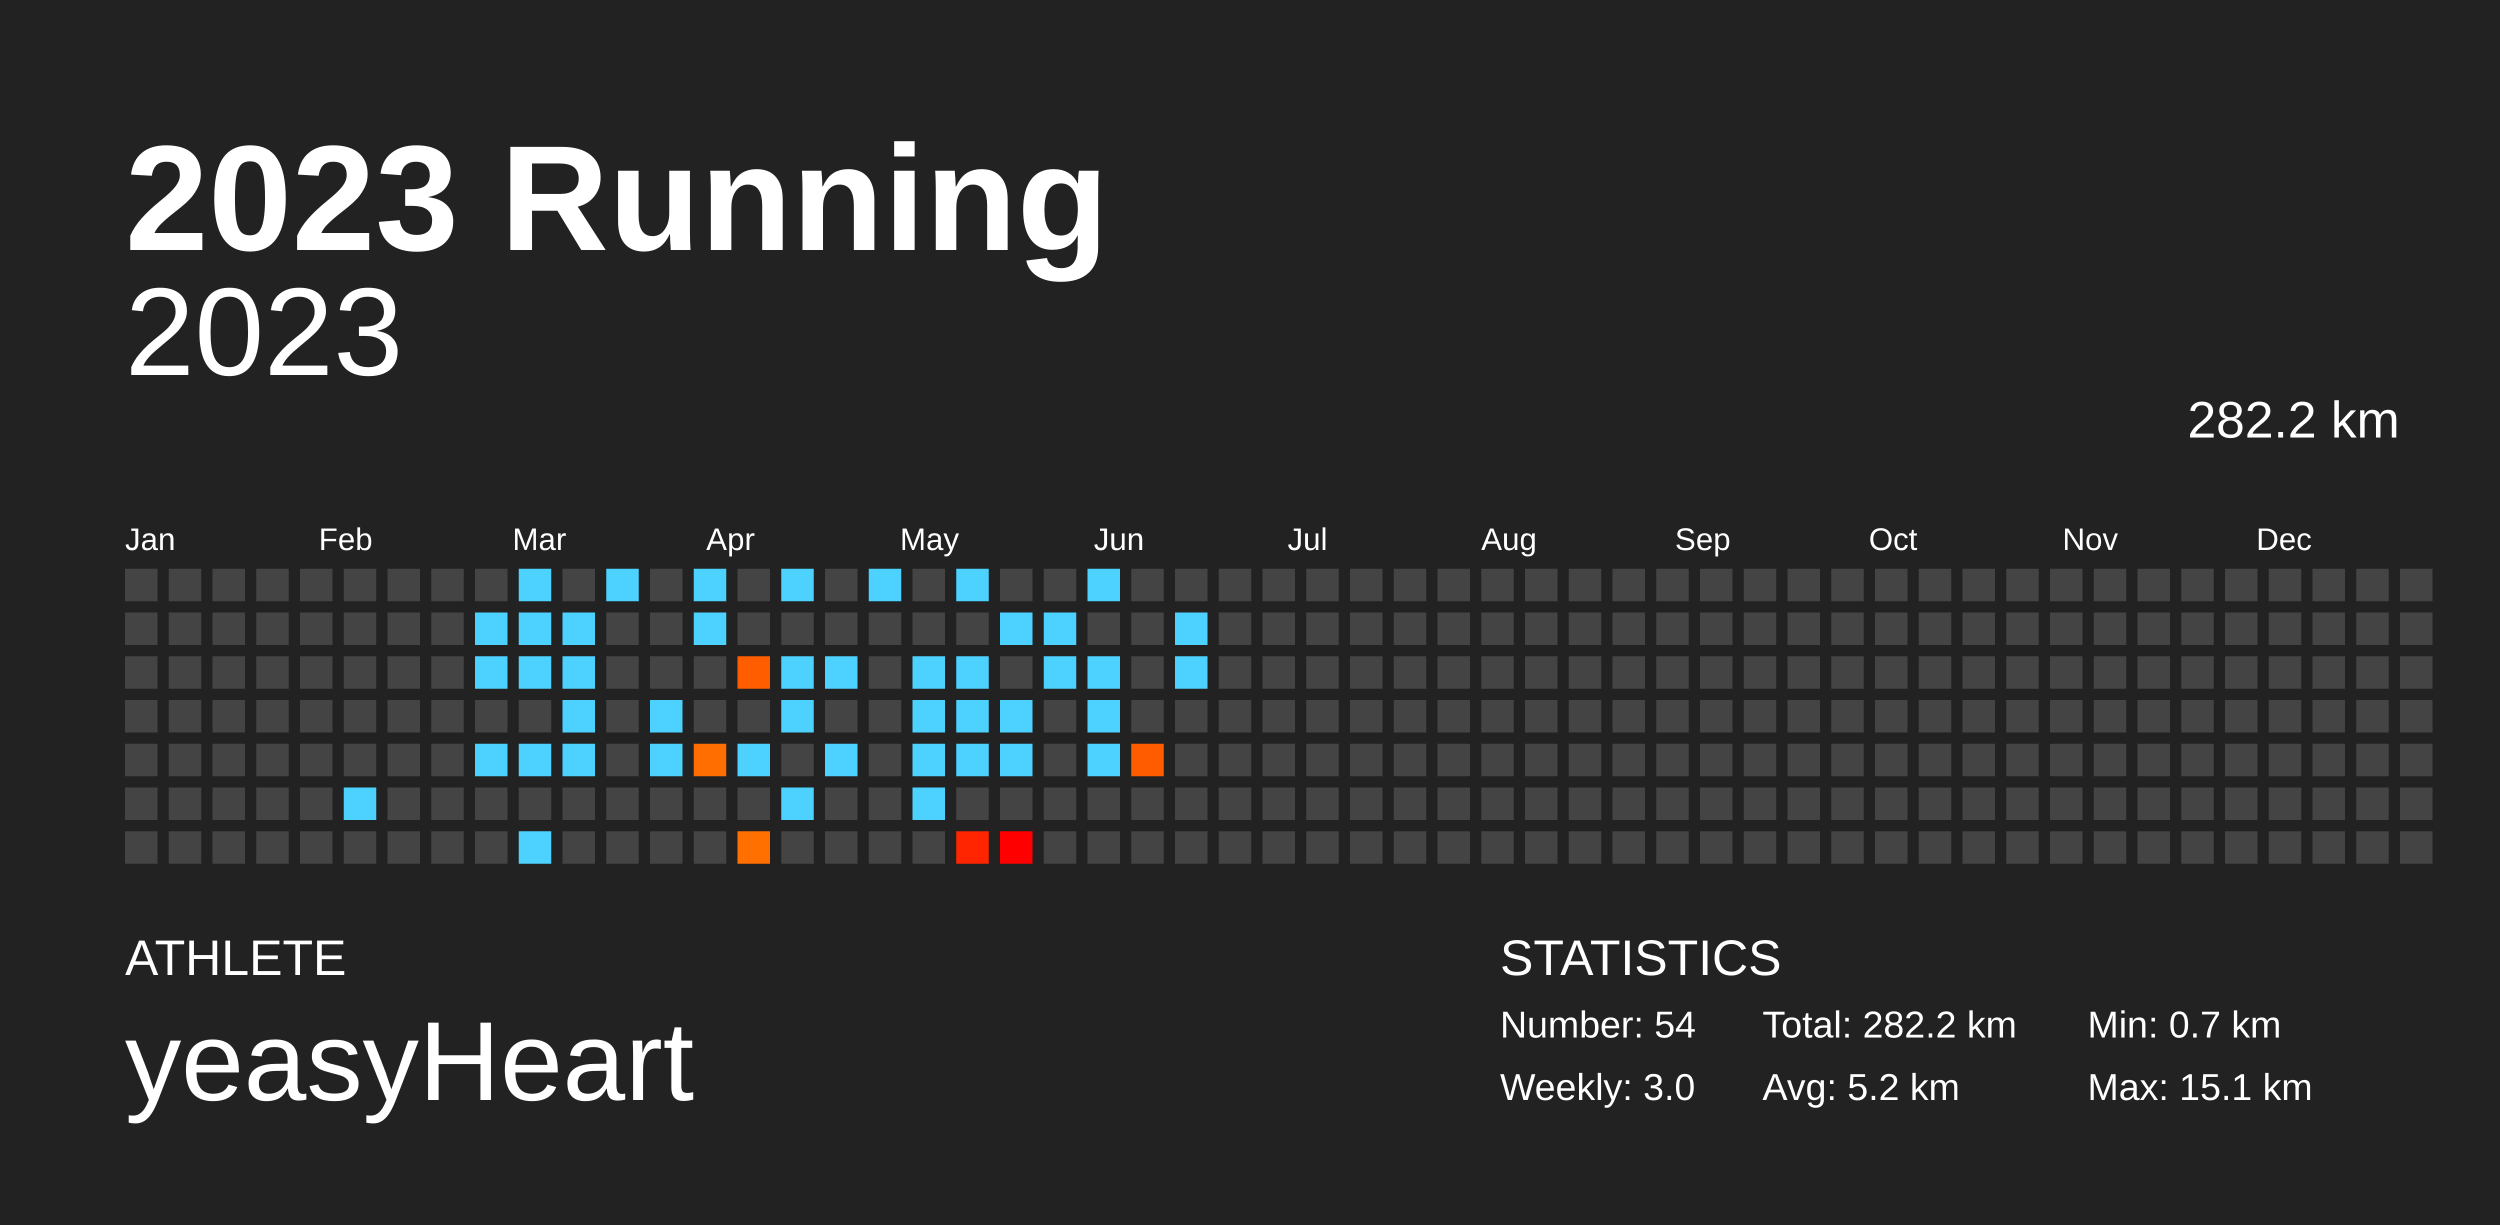
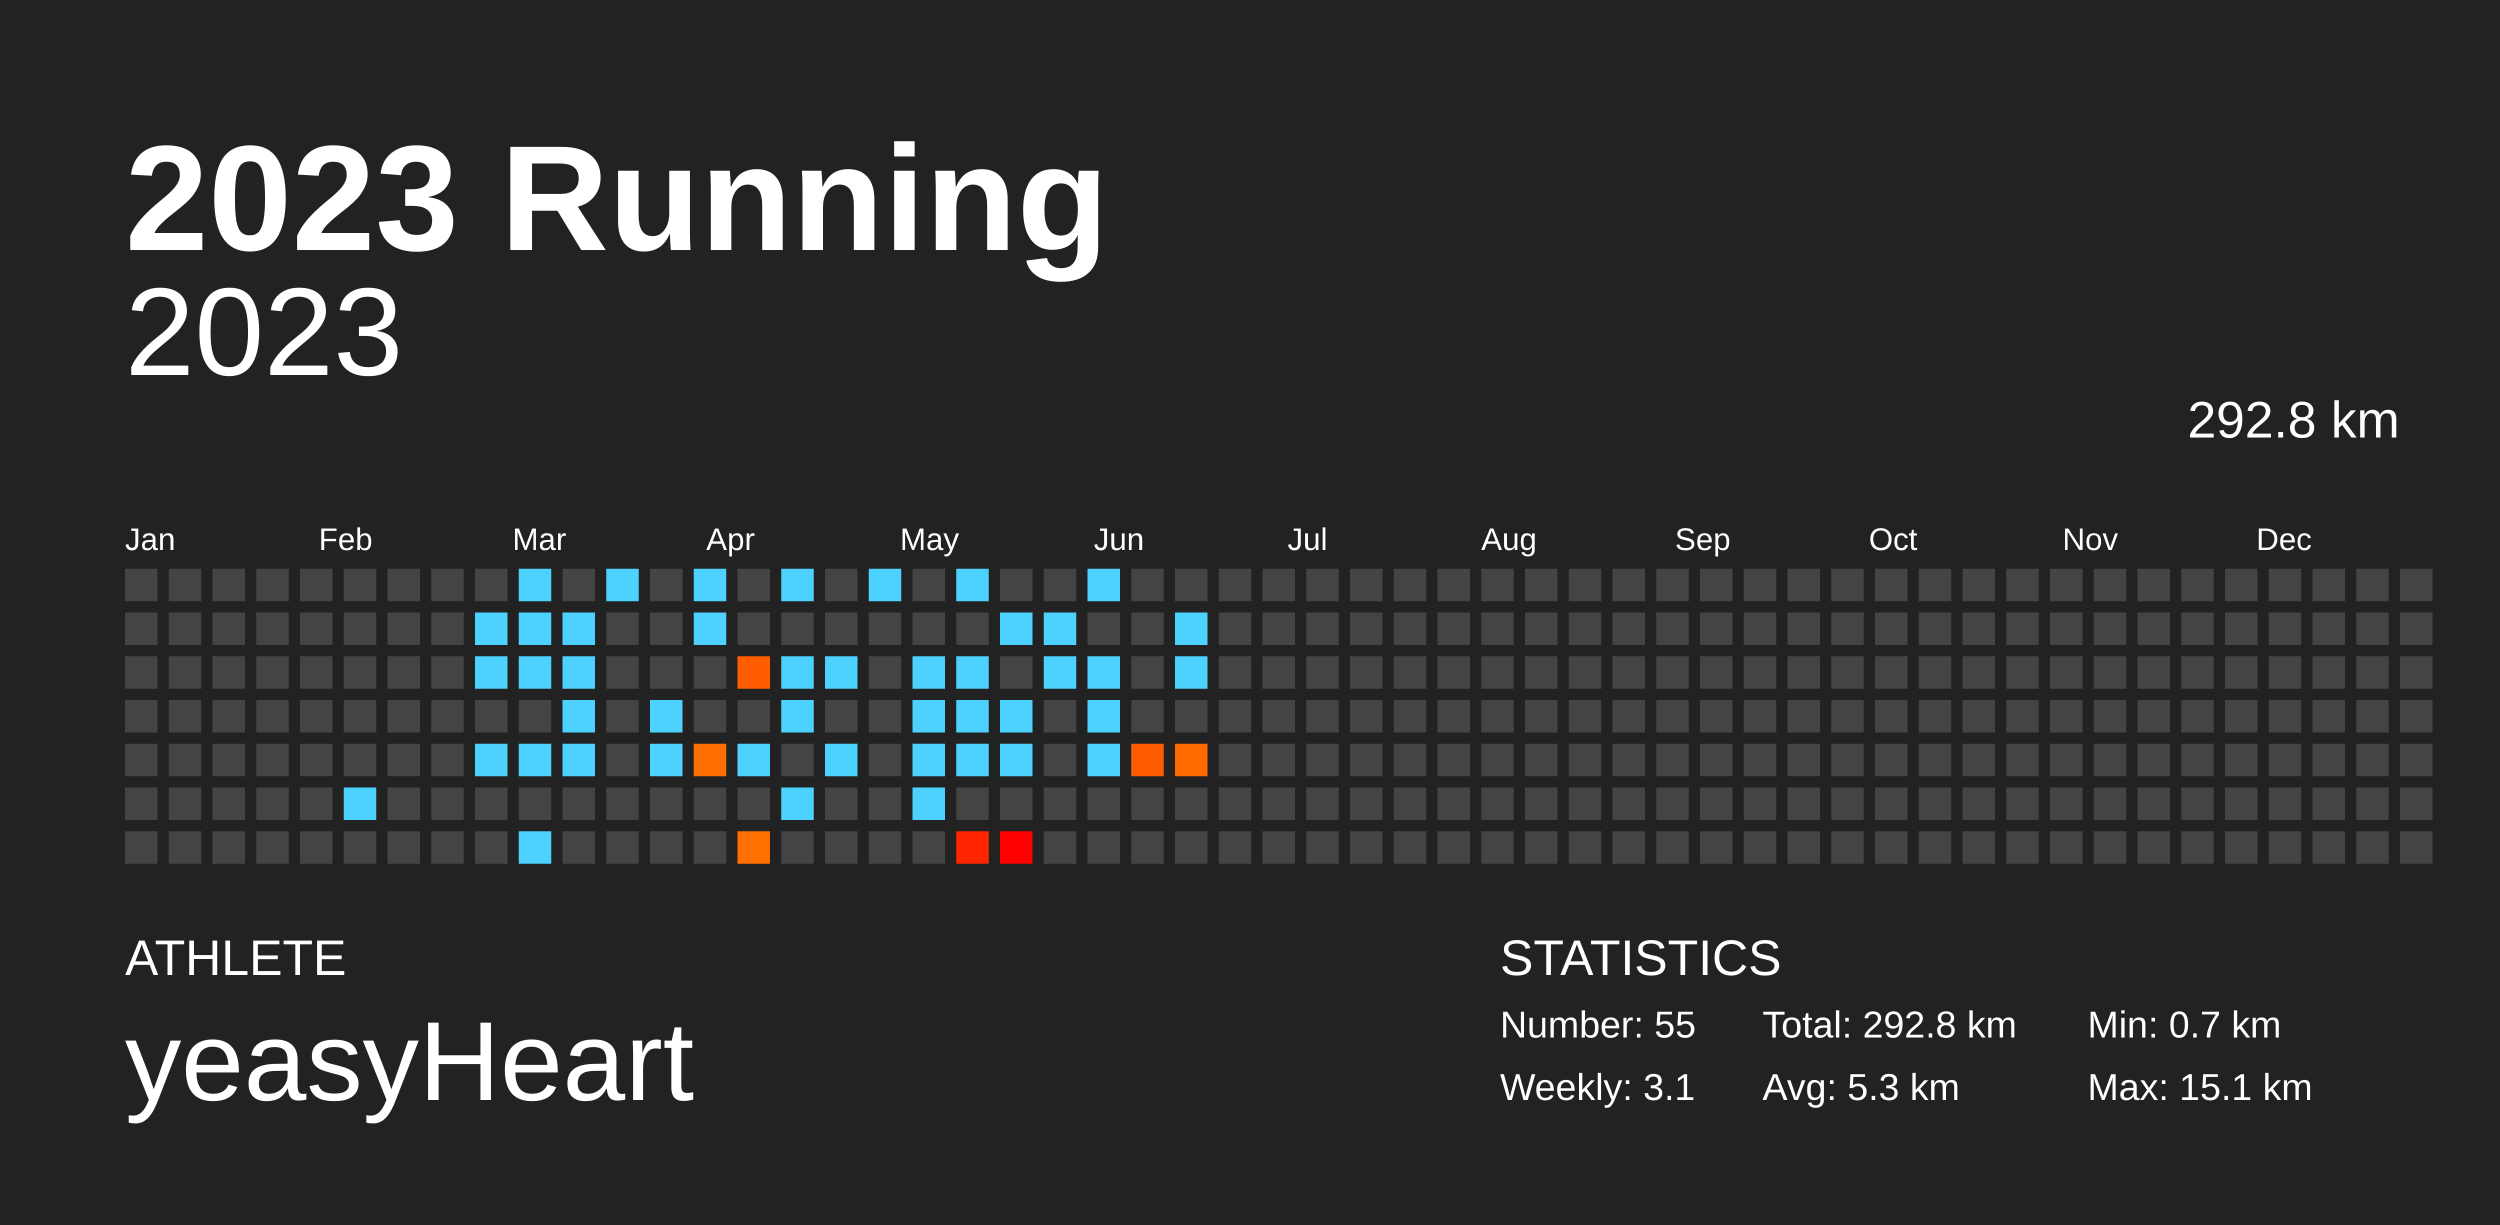
<svg xmlns="http://www.w3.org/2000/svg" baseProfile="full" height="98mm" version="1.1" viewBox="0,0,200,98" width="200mm">
  <defs />
  <rect fill="#222222" height="98" width="200" x="0" y="0" />
  <text fill="#FFFFFF" style="font-size:12px; font-family:Arial; font-weight:bold;" x="10" y="20">2023 Running</text>
  <text fill="#FFFFFF" style="font-size:4px; font-family:Arial" x="10" y="78">ATHLETE</text>
  <text fill="#FFFFFF" style="font-size:9px; font-family:Arial" x="10" y="88">yeasyHeart</text>
  <text fill="#FFFFFF" style="font-size:4px; font-family:Arial" x="120" y="78">STATISTICS</text>
-   <text fill="#FFFFFF" style="font-size:3px; font-family:Arial" x="120" y="83">Number: 54</text>
-   <text fill="#FFFFFF" style="font-size:3px; font-family:Arial" x="120" y="88">Weekly: 3.0</text>
-   <text fill="#FFFFFF" style="font-size:3px; font-family:Arial" x="141" y="83">Total: 282.2 km</text>
-   <text fill="#FFFFFF" style="font-size:3px; font-family:Arial" x="141" y="88">Avg: 5.2 km</text>
+   <text fill="#FFFFFF" style="font-size:3px; font-family:Arial" x="120" y="83">Number: 55</text>
+   <text fill="#FFFFFF" style="font-size:3px; font-family:Arial" x="120" y="88">Weekly: 3.1</text>
+   <text fill="#FFFFFF" style="font-size:3px; font-family:Arial" x="141" y="83">Total: 292.8 km</text>
+   <text fill="#FFFFFF" style="font-size:3px; font-family:Arial" x="141" y="88">Avg: 5.3 km</text>
  <text fill="#FFFFFF" style="font-size:3px; font-family:Arial" x="167" y="83">Min: 0.7 km</text>
  <text fill="#FFFFFF" style="font-size:3px; font-family:Arial" x="167" y="88">Max: 15.1 km</text>
  <text alignment-baseline="hanging" fill="#FFFFFF" style="font-size:10.0px; font-family:Arial;" x="10" y="30">2023</text>
-   <text alignment-baseline="hanging" fill="#FFFFFF" style="font-size:4.125px; font-family:Arial;" x="175" y="35">282.2 km</text>
+   <text alignment-baseline="hanging" fill="#FFFFFF" style="font-size:4.125px; font-family:Arial;" x="175" y="35">292.8 km</text>
  <text fill="#FFFFFF" style="font-size:2.5px; font-family:Arial" x="10.0" y="44">Jan</text>
  <text fill="#FFFFFF" style="font-size:2.5px; font-family:Arial" x="25.5" y="44">Feb</text>
  <text fill="#FFFFFF" style="font-size:2.5px; font-family:Arial" x="41.0" y="44">Mar</text>
  <text fill="#FFFFFF" style="font-size:2.5px; font-family:Arial" x="56.5" y="44">Apr</text>
  <text fill="#FFFFFF" style="font-size:2.5px; font-family:Arial" x="72.0" y="44">May</text>
  <text fill="#FFFFFF" style="font-size:2.5px; font-family:Arial" x="87.5" y="44">Jun</text>
  <text fill="#FFFFFF" style="font-size:2.5px; font-family:Arial" x="103.0" y="44">Jul</text>
  <text fill="#FFFFFF" style="font-size:2.5px; font-family:Arial" x="118.5" y="44">Aug</text>
  <text fill="#FFFFFF" style="font-size:2.5px; font-family:Arial" x="134.0" y="44">Sep</text>
  <text fill="#FFFFFF" style="font-size:2.5px; font-family:Arial" x="149.5" y="44">Oct</text>
  <text fill="#FFFFFF" style="font-size:2.5px; font-family:Arial" x="165.0" y="44">Nov</text>
  <text fill="#FFFFFF" style="font-size:2.5px; font-family:Arial" x="180.5" y="44">Dec</text>
  <rect fill="#444444" height="2.6" width="2.6" x="10.0" y="45.5" />
  <rect fill="#444444" height="2.6" width="2.6" x="10.0" y="49.0" />
  <rect fill="#444444" height="2.6" width="2.6" x="10.0" y="52.5" />
  <rect fill="#444444" height="2.6" width="2.6" x="10.0" y="56.0" />
  <rect fill="#444444" height="2.6" width="2.6" x="10.0" y="59.5" />
  <rect fill="#444444" height="2.6" width="2.6" x="10.0" y="63.0" />
  <rect fill="#444444" height="2.6" width="2.6" x="10.0" y="66.5" />
  <rect fill="#444444" height="2.6" width="2.6" x="13.5" y="45.5" />
  <rect fill="#444444" height="2.6" width="2.6" x="13.5" y="49.0" />
  <rect fill="#444444" height="2.6" width="2.6" x="13.5" y="52.5" />
  <rect fill="#444444" height="2.6" width="2.6" x="13.5" y="56.0" />
  <rect fill="#444444" height="2.6" width="2.6" x="13.5" y="59.5" />
  <rect fill="#444444" height="2.6" width="2.6" x="13.5" y="63.0" />
  <rect fill="#444444" height="2.6" width="2.6" x="13.5" y="66.5" />
  <rect fill="#444444" height="2.6" width="2.6" x="17.0" y="45.5" />
  <rect fill="#444444" height="2.6" width="2.6" x="17.0" y="49.0" />
  <rect fill="#444444" height="2.6" width="2.6" x="17.0" y="52.5" />
  <rect fill="#444444" height="2.6" width="2.6" x="17.0" y="56.0" />
  <rect fill="#444444" height="2.6" width="2.6" x="17.0" y="59.5" />
  <rect fill="#444444" height="2.6" width="2.6" x="17.0" y="63.0" />
  <rect fill="#444444" height="2.6" width="2.6" x="17.0" y="66.5" />
  <rect fill="#444444" height="2.6" width="2.6" x="20.5" y="45.5" />
  <rect fill="#444444" height="2.6" width="2.6" x="20.5" y="49.0" />
  <rect fill="#444444" height="2.6" width="2.6" x="20.5" y="52.5" />
  <rect fill="#444444" height="2.6" width="2.6" x="20.5" y="56.0" />
  <rect fill="#444444" height="2.6" width="2.6" x="20.5" y="59.5" />
  <rect fill="#444444" height="2.6" width="2.6" x="20.5" y="63.0" />
  <rect fill="#444444" height="2.6" width="2.6" x="20.5" y="66.5" />
  <rect fill="#444444" height="2.6" width="2.6" x="24.0" y="45.5" />
  <rect fill="#444444" height="2.6" width="2.6" x="24.0" y="49.0" />
  <rect fill="#444444" height="2.6" width="2.6" x="24.0" y="52.5" />
  <rect fill="#444444" height="2.6" width="2.6" x="24.0" y="56.0" />
  <rect fill="#444444" height="2.6" width="2.6" x="24.0" y="59.5" />
  <rect fill="#444444" height="2.6" width="2.6" x="24.0" y="63.0" />
  <rect fill="#444444" height="2.6" width="2.6" x="24.0" y="66.5" />
  <rect fill="#444444" height="2.6" width="2.6" x="27.5" y="45.5" />
  <rect fill="#444444" height="2.6" width="2.6" x="27.5" y="49.0" />
  <rect fill="#444444" height="2.6" width="2.6" x="27.5" y="52.5" />
  <rect fill="#444444" height="2.6" width="2.6" x="27.5" y="56.0" />
  <rect fill="#444444" height="2.6" width="2.6" x="27.5" y="59.5" />
  <rect fill="#4dd2ff" height="2.6" width="2.6" x="27.5" y="63.0" />
  <rect fill="#444444" height="2.6" width="2.6" x="27.5" y="66.5" />
  <rect fill="#444444" height="2.6" width="2.6" x="31.0" y="45.5" />
  <rect fill="#444444" height="2.6" width="2.6" x="31.0" y="49.0" />
  <rect fill="#444444" height="2.6" width="2.6" x="31.0" y="52.5" />
  <rect fill="#444444" height="2.6" width="2.6" x="31.0" y="56.0" />
  <rect fill="#444444" height="2.6" width="2.6" x="31.0" y="59.5" />
  <rect fill="#444444" height="2.6" width="2.6" x="31.0" y="63.0" />
  <rect fill="#444444" height="2.6" width="2.6" x="31.0" y="66.5" />
  <rect fill="#444444" height="2.6" width="2.6" x="34.5" y="45.5" />
  <rect fill="#444444" height="2.6" width="2.6" x="34.5" y="49.0" />
  <rect fill="#444444" height="2.6" width="2.6" x="34.5" y="52.5" />
  <rect fill="#444444" height="2.6" width="2.6" x="34.5" y="56.0" />
  <rect fill="#444444" height="2.6" width="2.6" x="34.5" y="59.5" />
  <rect fill="#444444" height="2.6" width="2.6" x="34.5" y="63.0" />
  <rect fill="#444444" height="2.6" width="2.6" x="34.5" y="66.5" />
  <rect fill="#444444" height="2.6" width="2.6" x="38.0" y="45.5" />
  <rect fill="#4dd2ff" height="2.6" width="2.6" x="38.0" y="49.0" />
  <rect fill="#4dd2ff" height="2.6" width="2.6" x="38.0" y="52.5" />
  <rect fill="#444444" height="2.6" width="2.6" x="38.0" y="56.0" />
  <rect fill="#4dd2ff" height="2.6" width="2.6" x="38.0" y="59.5" />
  <rect fill="#444444" height="2.6" width="2.6" x="38.0" y="63.0" />
  <rect fill="#444444" height="2.6" width="2.6" x="38.0" y="66.5" />
  <rect fill="#4dd2ff" height="2.6" width="2.6" x="41.5" y="45.5" />
  <rect fill="#4dd2ff" height="2.6" width="2.6" x="41.5" y="49.0" />
  <rect fill="#4dd2ff" height="2.6" width="2.6" x="41.5" y="52.5" />
  <rect fill="#444444" height="2.6" width="2.6" x="41.5" y="56.0" />
  <rect fill="#4dd2ff" height="2.6" width="2.6" x="41.5" y="59.5" />
  <rect fill="#444444" height="2.6" width="2.6" x="41.5" y="63.0" />
  <rect fill="#4dd2ff" height="2.6" width="2.6" x="41.5" y="66.5" />
  <rect fill="#444444" height="2.6" width="2.6" x="45.0" y="45.5" />
  <rect fill="#4dd2ff" height="2.6" width="2.6" x="45.0" y="49.0" />
  <rect fill="#4dd2ff" height="2.6" width="2.6" x="45.0" y="52.5" />
  <rect fill="#4dd2ff" height="2.6" width="2.6" x="45.0" y="56.0" />
  <rect fill="#4dd2ff" height="2.6" width="2.6" x="45.0" y="59.5" />
  <rect fill="#444444" height="2.6" width="2.6" x="45.0" y="63.0" />
  <rect fill="#444444" height="2.6" width="2.6" x="45.0" y="66.5" />
  <rect fill="#4dd2ff" height="2.6" width="2.6" x="48.5" y="45.5" />
  <rect fill="#444444" height="2.6" width="2.6" x="48.5" y="49.0" />
  <rect fill="#444444" height="2.6" width="2.6" x="48.5" y="52.5" />
  <rect fill="#444444" height="2.6" width="2.6" x="48.5" y="56.0" />
  <rect fill="#444444" height="2.6" width="2.6" x="48.5" y="59.5" />
  <rect fill="#444444" height="2.6" width="2.6" x="48.5" y="63.0" />
  <rect fill="#444444" height="2.6" width="2.6" x="48.5" y="66.5" />
  <rect fill="#444444" height="2.6" width="2.6" x="52.0" y="45.5" />
  <rect fill="#444444" height="2.6" width="2.6" x="52.0" y="49.0" />
  <rect fill="#444444" height="2.6" width="2.6" x="52.0" y="52.5" />
  <rect fill="#4dd2ff" height="2.6" width="2.6" x="52.0" y="56.0" />
  <rect fill="#4dd2ff" height="2.6" width="2.6" x="52.0" y="59.5" />
  <rect fill="#444444" height="2.6" width="2.6" x="52.0" y="63.0" />
  <rect fill="#444444" height="2.6" width="2.6" x="52.0" y="66.5" />
  <rect fill="#4dd2ff" height="2.6" width="2.6" x="55.5" y="45.5" />
  <rect fill="#4dd2ff" height="2.6" width="2.6" x="55.5" y="49.0" />
  <rect fill="#444444" height="2.6" width="2.6" x="55.5" y="52.5" />
  <rect fill="#444444" height="2.6" width="2.6" x="55.5" y="56.0" />
  <rect fill="#ff6e00" height="2.6" width="2.6" x="55.5" y="59.5" />
  <rect fill="#444444" height="2.6" width="2.6" x="55.5" y="63.0" />
  <rect fill="#444444" height="2.6" width="2.6" x="55.5" y="66.5" />
  <rect fill="#444444" height="2.6" width="2.6" x="59.0" y="45.5" />
  <rect fill="#444444" height="2.6" width="2.6" x="59.0" y="49.0" />
  <rect fill="#ff5d00" height="2.6" width="2.6" x="59.0" y="52.5" />
  <rect fill="#444444" height="2.6" width="2.6" x="59.0" y="56.0" />
  <rect fill="#4dd2ff" height="2.6" width="2.6" x="59.0" y="59.5" />
  <rect fill="#444444" height="2.6" width="2.6" x="59.0" y="63.0" />
  <rect fill="#ff7000" height="2.6" width="2.6" x="59.0" y="66.5" />
  <rect fill="#4dd2ff" height="2.6" width="2.6" x="62.5" y="45.5" />
  <rect fill="#444444" height="2.6" width="2.6" x="62.5" y="49.0" />
  <rect fill="#4dd2ff" height="2.6" width="2.6" x="62.5" y="52.5" />
  <rect fill="#4dd2ff" height="2.6" width="2.6" x="62.5" y="56.0" />
  <rect fill="#444444" height="2.6" width="2.6" x="62.5" y="59.5" />
  <rect fill="#4dd2ff" height="2.6" width="2.6" x="62.5" y="63.0" />
  <rect fill="#444444" height="2.6" width="2.6" x="62.5" y="66.5" />
  <rect fill="#444444" height="2.6" width="2.6" x="66.0" y="45.5" />
  <rect fill="#444444" height="2.6" width="2.6" x="66.0" y="49.0" />
  <rect fill="#4dd2ff" height="2.6" width="2.6" x="66.0" y="52.5" />
  <rect fill="#444444" height="2.6" width="2.6" x="66.0" y="56.0" />
  <rect fill="#4dd2ff" height="2.6" width="2.6" x="66.0" y="59.5" />
  <rect fill="#444444" height="2.6" width="2.6" x="66.0" y="63.0" />
  <rect fill="#444444" height="2.6" width="2.6" x="66.0" y="66.5" />
  <rect fill="#4dd2ff" height="2.6" width="2.6" x="69.5" y="45.5" />
  <rect fill="#444444" height="2.6" width="2.6" x="69.5" y="49.0" />
  <rect fill="#444444" height="2.6" width="2.6" x="69.5" y="52.5" />
  <rect fill="#444444" height="2.6" width="2.6" x="69.5" y="56.0" />
  <rect fill="#444444" height="2.6" width="2.6" x="69.5" y="59.5" />
  <rect fill="#444444" height="2.6" width="2.6" x="69.5" y="63.0" />
  <rect fill="#444444" height="2.6" width="2.6" x="69.5" y="66.5" />
  <rect fill="#444444" height="2.6" width="2.6" x="73.0" y="45.5" />
  <rect fill="#444444" height="2.6" width="2.6" x="73.0" y="49.0" />
  <rect fill="#4dd2ff" height="2.6" width="2.6" x="73.0" y="52.5" />
  <rect fill="#4dd2ff" height="2.6" width="2.6" x="73.0" y="56.0" />
  <rect fill="#4dd2ff" height="2.6" width="2.6" x="73.0" y="59.5" />
  <rect fill="#4dd2ff" height="2.6" width="2.6" x="73.0" y="63.0" />
  <rect fill="#444444" height="2.6" width="2.6" x="73.0" y="66.5" />
  <rect fill="#4dd2ff" height="2.6" width="2.6" x="76.5" y="45.5" />
  <rect fill="#444444" height="2.6" width="2.6" x="76.5" y="49.0" />
  <rect fill="#4dd2ff" height="2.6" width="2.6" x="76.5" y="52.5" />
  <rect fill="#4dd2ff" height="2.6" width="2.6" x="76.5" y="56.0" />
  <rect fill="#4dd2ff" height="2.6" width="2.6" x="76.5" y="59.5" />
  <rect fill="#444444" height="2.6" width="2.6" x="76.5" y="63.0" />
  <rect fill="#ff2500" height="2.6" width="2.6" x="76.5" y="66.5" />
  <rect fill="#444444" height="2.6" width="2.6" x="80.0" y="45.5" />
  <rect fill="#4dd2ff" height="2.6" width="2.6" x="80.0" y="49.0" />
  <rect fill="#444444" height="2.6" width="2.6" x="80.0" y="52.5" />
  <rect fill="#4dd2ff" height="2.6" width="2.6" x="80.0" y="56.0" />
  <rect fill="#4dd2ff" height="2.6" width="2.6" x="80.0" y="59.5" />
  <rect fill="#444444" height="2.6" width="2.6" x="80.0" y="63.0" />
  <rect fill="#ff0000" height="2.6" width="2.6" x="80.0" y="66.5" />
  <rect fill="#444444" height="2.6" width="2.6" x="83.5" y="45.5" />
  <rect fill="#4dd2ff" height="2.6" width="2.6" x="83.5" y="49.0" />
  <rect fill="#4dd2ff" height="2.6" width="2.6" x="83.5" y="52.5" />
  <rect fill="#444444" height="2.6" width="2.6" x="83.5" y="56.0" />
  <rect fill="#444444" height="2.6" width="2.6" x="83.5" y="59.5" />
  <rect fill="#444444" height="2.6" width="2.6" x="83.5" y="63.0" />
  <rect fill="#444444" height="2.6" width="2.6" x="83.5" y="66.5" />
  <rect fill="#4dd2ff" height="2.6" width="2.6" x="87.0" y="45.5" />
  <rect fill="#444444" height="2.6" width="2.6" x="87.0" y="49.0" />
  <rect fill="#4dd2ff" height="2.6" width="2.6" x="87.0" y="52.5" />
  <rect fill="#4dd2ff" height="2.6" width="2.6" x="87.0" y="56.0" />
  <rect fill="#4dd2ff" height="2.6" width="2.6" x="87.0" y="59.5" />
  <rect fill="#444444" height="2.6" width="2.6" x="87.0" y="63.0" />
  <rect fill="#444444" height="2.6" width="2.6" x="87.0" y="66.5" />
  <rect fill="#444444" height="2.6" width="2.6" x="90.5" y="45.5" />
  <rect fill="#444444" height="2.6" width="2.6" x="90.5" y="49.0" />
  <rect fill="#444444" height="2.6" width="2.6" x="90.5" y="52.5" />
  <rect fill="#444444" height="2.6" width="2.6" x="90.5" y="56.0" />
  <rect fill="#ff5c00" height="2.6" width="2.6" x="90.5" y="59.5" />
  <rect fill="#444444" height="2.6" width="2.6" x="90.5" y="63.0" />
  <rect fill="#444444" height="2.6" width="2.6" x="90.5" y="66.5" />
  <rect fill="#444444" height="2.6" width="2.6" x="94.0" y="45.5" />
  <rect fill="#4dd2ff" height="2.6" width="2.6" x="94.0" y="49.0" />
  <rect fill="#4dd2ff" height="2.6" width="2.6" x="94.0" y="52.5" />
  <rect fill="#444444" height="2.6" width="2.6" x="94.0" y="56.0" />
-   <rect fill="#444444" height="2.6" width="2.6" x="94.0" y="59.5" />
+   <rect fill="#ff6900" height="2.6" width="2.6" x="94.0" y="59.5" />
  <rect fill="#444444" height="2.6" width="2.6" x="94.0" y="63.0" />
  <rect fill="#444444" height="2.6" width="2.6" x="94.0" y="66.5" />
  <rect fill="#444444" height="2.6" width="2.6" x="97.5" y="45.5" />
  <rect fill="#444444" height="2.6" width="2.6" x="97.5" y="49.0" />
  <rect fill="#444444" height="2.6" width="2.6" x="97.5" y="52.5" />
  <rect fill="#444444" height="2.6" width="2.6" x="97.5" y="56.0" />
  <rect fill="#444444" height="2.6" width="2.6" x="97.5" y="59.5" />
  <rect fill="#444444" height="2.6" width="2.6" x="97.5" y="63.0" />
  <rect fill="#444444" height="2.6" width="2.6" x="97.5" y="66.5" />
  <rect fill="#444444" height="2.6" width="2.6" x="101.0" y="45.5" />
  <rect fill="#444444" height="2.6" width="2.6" x="101.0" y="49.0" />
  <rect fill="#444444" height="2.6" width="2.6" x="101.0" y="52.5" />
  <rect fill="#444444" height="2.6" width="2.6" x="101.0" y="56.0" />
  <rect fill="#444444" height="2.6" width="2.6" x="101.0" y="59.5" />
  <rect fill="#444444" height="2.6" width="2.6" x="101.0" y="63.0" />
  <rect fill="#444444" height="2.6" width="2.6" x="101.0" y="66.5" />
  <rect fill="#444444" height="2.6" width="2.6" x="104.5" y="45.5" />
  <rect fill="#444444" height="2.6" width="2.6" x="104.5" y="49.0" />
  <rect fill="#444444" height="2.6" width="2.6" x="104.5" y="52.5" />
  <rect fill="#444444" height="2.6" width="2.6" x="104.5" y="56.0" />
  <rect fill="#444444" height="2.6" width="2.6" x="104.5" y="59.5" />
  <rect fill="#444444" height="2.6" width="2.6" x="104.5" y="63.0" />
  <rect fill="#444444" height="2.6" width="2.6" x="104.5" y="66.5" />
  <rect fill="#444444" height="2.6" width="2.6" x="108.0" y="45.5" />
  <rect fill="#444444" height="2.6" width="2.6" x="108.0" y="49.0" />
  <rect fill="#444444" height="2.6" width="2.6" x="108.0" y="52.5" />
  <rect fill="#444444" height="2.6" width="2.6" x="108.0" y="56.0" />
  <rect fill="#444444" height="2.6" width="2.6" x="108.0" y="59.5" />
  <rect fill="#444444" height="2.6" width="2.6" x="108.0" y="63.0" />
  <rect fill="#444444" height="2.6" width="2.6" x="108.0" y="66.5" />
  <rect fill="#444444" height="2.6" width="2.6" x="111.5" y="45.5" />
  <rect fill="#444444" height="2.6" width="2.6" x="111.5" y="49.0" />
  <rect fill="#444444" height="2.6" width="2.6" x="111.5" y="52.5" />
  <rect fill="#444444" height="2.6" width="2.6" x="111.5" y="56.0" />
  <rect fill="#444444" height="2.6" width="2.6" x="111.5" y="59.5" />
  <rect fill="#444444" height="2.6" width="2.6" x="111.5" y="63.0" />
  <rect fill="#444444" height="2.6" width="2.6" x="111.5" y="66.5" />
  <rect fill="#444444" height="2.6" width="2.6" x="115.0" y="45.5" />
  <rect fill="#444444" height="2.6" width="2.6" x="115.0" y="49.0" />
  <rect fill="#444444" height="2.6" width="2.6" x="115.0" y="52.5" />
  <rect fill="#444444" height="2.6" width="2.6" x="115.0" y="56.0" />
  <rect fill="#444444" height="2.6" width="2.6" x="115.0" y="59.5" />
  <rect fill="#444444" height="2.6" width="2.6" x="115.0" y="63.0" />
  <rect fill="#444444" height="2.6" width="2.6" x="115.0" y="66.5" />
  <rect fill="#444444" height="2.6" width="2.6" x="118.5" y="45.5" />
  <rect fill="#444444" height="2.6" width="2.6" x="118.5" y="49.0" />
  <rect fill="#444444" height="2.6" width="2.6" x="118.5" y="52.5" />
  <rect fill="#444444" height="2.6" width="2.6" x="118.5" y="56.0" />
  <rect fill="#444444" height="2.6" width="2.6" x="118.5" y="59.5" />
  <rect fill="#444444" height="2.6" width="2.6" x="118.5" y="63.0" />
  <rect fill="#444444" height="2.6" width="2.6" x="118.5" y="66.5" />
  <rect fill="#444444" height="2.6" width="2.6" x="122.0" y="45.5" />
  <rect fill="#444444" height="2.6" width="2.6" x="122.0" y="49.0" />
  <rect fill="#444444" height="2.6" width="2.6" x="122.0" y="52.5" />
  <rect fill="#444444" height="2.6" width="2.6" x="122.0" y="56.0" />
  <rect fill="#444444" height="2.6" width="2.6" x="122.0" y="59.5" />
  <rect fill="#444444" height="2.6" width="2.6" x="122.0" y="63.0" />
  <rect fill="#444444" height="2.6" width="2.6" x="122.0" y="66.5" />
  <rect fill="#444444" height="2.6" width="2.6" x="125.5" y="45.5" />
  <rect fill="#444444" height="2.6" width="2.6" x="125.5" y="49.0" />
  <rect fill="#444444" height="2.6" width="2.6" x="125.5" y="52.5" />
  <rect fill="#444444" height="2.6" width="2.6" x="125.5" y="56.0" />
  <rect fill="#444444" height="2.6" width="2.6" x="125.5" y="59.5" />
  <rect fill="#444444" height="2.6" width="2.6" x="125.5" y="63.0" />
  <rect fill="#444444" height="2.6" width="2.6" x="125.5" y="66.5" />
  <rect fill="#444444" height="2.6" width="2.6" x="129.0" y="45.5" />
  <rect fill="#444444" height="2.6" width="2.6" x="129.0" y="49.0" />
  <rect fill="#444444" height="2.6" width="2.6" x="129.0" y="52.5" />
  <rect fill="#444444" height="2.6" width="2.6" x="129.0" y="56.0" />
  <rect fill="#444444" height="2.6" width="2.6" x="129.0" y="59.5" />
  <rect fill="#444444" height="2.6" width="2.6" x="129.0" y="63.0" />
  <rect fill="#444444" height="2.6" width="2.6" x="129.0" y="66.5" />
  <rect fill="#444444" height="2.6" width="2.6" x="132.5" y="45.5" />
  <rect fill="#444444" height="2.6" width="2.6" x="132.5" y="49.0" />
  <rect fill="#444444" height="2.6" width="2.6" x="132.5" y="52.5" />
  <rect fill="#444444" height="2.6" width="2.6" x="132.5" y="56.0" />
  <rect fill="#444444" height="2.6" width="2.6" x="132.5" y="59.5" />
  <rect fill="#444444" height="2.6" width="2.6" x="132.5" y="63.0" />
  <rect fill="#444444" height="2.6" width="2.6" x="132.5" y="66.5" />
  <rect fill="#444444" height="2.6" width="2.6" x="136.0" y="45.5" />
  <rect fill="#444444" height="2.6" width="2.6" x="136.0" y="49.0" />
  <rect fill="#444444" height="2.6" width="2.6" x="136.0" y="52.5" />
  <rect fill="#444444" height="2.6" width="2.6" x="136.0" y="56.0" />
  <rect fill="#444444" height="2.6" width="2.6" x="136.0" y="59.5" />
  <rect fill="#444444" height="2.6" width="2.6" x="136.0" y="63.0" />
  <rect fill="#444444" height="2.6" width="2.6" x="136.0" y="66.5" />
  <rect fill="#444444" height="2.6" width="2.6" x="139.5" y="45.5" />
  <rect fill="#444444" height="2.6" width="2.6" x="139.5" y="49.0" />
  <rect fill="#444444" height="2.6" width="2.6" x="139.5" y="52.5" />
  <rect fill="#444444" height="2.6" width="2.6" x="139.5" y="56.0" />
  <rect fill="#444444" height="2.6" width="2.6" x="139.5" y="59.5" />
  <rect fill="#444444" height="2.6" width="2.6" x="139.5" y="63.0" />
  <rect fill="#444444" height="2.6" width="2.6" x="139.5" y="66.5" />
  <rect fill="#444444" height="2.6" width="2.6" x="143.0" y="45.5" />
  <rect fill="#444444" height="2.6" width="2.6" x="143.0" y="49.0" />
  <rect fill="#444444" height="2.6" width="2.6" x="143.0" y="52.5" />
  <rect fill="#444444" height="2.6" width="2.6" x="143.0" y="56.0" />
  <rect fill="#444444" height="2.6" width="2.6" x="143.0" y="59.5" />
  <rect fill="#444444" height="2.6" width="2.6" x="143.0" y="63.0" />
  <rect fill="#444444" height="2.6" width="2.6" x="143.0" y="66.5" />
  <rect fill="#444444" height="2.6" width="2.6" x="146.5" y="45.5" />
  <rect fill="#444444" height="2.6" width="2.6" x="146.5" y="49.0" />
  <rect fill="#444444" height="2.6" width="2.6" x="146.5" y="52.5" />
  <rect fill="#444444" height="2.6" width="2.6" x="146.5" y="56.0" />
  <rect fill="#444444" height="2.6" width="2.6" x="146.5" y="59.5" />
  <rect fill="#444444" height="2.6" width="2.6" x="146.5" y="63.0" />
  <rect fill="#444444" height="2.6" width="2.6" x="146.5" y="66.5" />
  <rect fill="#444444" height="2.6" width="2.6" x="150.0" y="45.5" />
  <rect fill="#444444" height="2.6" width="2.6" x="150.0" y="49.0" />
  <rect fill="#444444" height="2.6" width="2.6" x="150.0" y="52.5" />
  <rect fill="#444444" height="2.6" width="2.6" x="150.0" y="56.0" />
  <rect fill="#444444" height="2.6" width="2.6" x="150.0" y="59.5" />
  <rect fill="#444444" height="2.6" width="2.6" x="150.0" y="63.0" />
  <rect fill="#444444" height="2.6" width="2.6" x="150.0" y="66.5" />
  <rect fill="#444444" height="2.6" width="2.6" x="153.5" y="45.5" />
  <rect fill="#444444" height="2.6" width="2.6" x="153.5" y="49.0" />
  <rect fill="#444444" height="2.6" width="2.6" x="153.5" y="52.5" />
  <rect fill="#444444" height="2.6" width="2.6" x="153.5" y="56.0" />
  <rect fill="#444444" height="2.6" width="2.6" x="153.5" y="59.5" />
  <rect fill="#444444" height="2.6" width="2.6" x="153.5" y="63.0" />
  <rect fill="#444444" height="2.6" width="2.6" x="153.5" y="66.5" />
  <rect fill="#444444" height="2.6" width="2.6" x="157.0" y="45.5" />
  <rect fill="#444444" height="2.6" width="2.6" x="157.0" y="49.0" />
  <rect fill="#444444" height="2.6" width="2.6" x="157.0" y="52.5" />
  <rect fill="#444444" height="2.6" width="2.6" x="157.0" y="56.0" />
  <rect fill="#444444" height="2.6" width="2.6" x="157.0" y="59.5" />
  <rect fill="#444444" height="2.6" width="2.6" x="157.0" y="63.0" />
  <rect fill="#444444" height="2.6" width="2.6" x="157.0" y="66.5" />
  <rect fill="#444444" height="2.6" width="2.6" x="160.5" y="45.5" />
  <rect fill="#444444" height="2.6" width="2.6" x="160.5" y="49.0" />
  <rect fill="#444444" height="2.6" width="2.6" x="160.5" y="52.5" />
  <rect fill="#444444" height="2.6" width="2.6" x="160.5" y="56.0" />
  <rect fill="#444444" height="2.6" width="2.6" x="160.5" y="59.5" />
  <rect fill="#444444" height="2.6" width="2.6" x="160.5" y="63.0" />
  <rect fill="#444444" height="2.6" width="2.6" x="160.5" y="66.5" />
  <rect fill="#444444" height="2.6" width="2.6" x="164.0" y="45.5" />
  <rect fill="#444444" height="2.6" width="2.6" x="164.0" y="49.0" />
  <rect fill="#444444" height="2.6" width="2.6" x="164.0" y="52.5" />
  <rect fill="#444444" height="2.6" width="2.6" x="164.0" y="56.0" />
  <rect fill="#444444" height="2.6" width="2.6" x="164.0" y="59.5" />
  <rect fill="#444444" height="2.6" width="2.6" x="164.0" y="63.0" />
  <rect fill="#444444" height="2.6" width="2.6" x="164.0" y="66.5" />
  <rect fill="#444444" height="2.6" width="2.6" x="167.5" y="45.5" />
  <rect fill="#444444" height="2.6" width="2.6" x="167.5" y="49.0" />
  <rect fill="#444444" height="2.6" width="2.6" x="167.5" y="52.5" />
  <rect fill="#444444" height="2.6" width="2.6" x="167.5" y="56.0" />
  <rect fill="#444444" height="2.6" width="2.6" x="167.5" y="59.5" />
  <rect fill="#444444" height="2.6" width="2.6" x="167.5" y="63.0" />
  <rect fill="#444444" height="2.6" width="2.6" x="167.5" y="66.5" />
  <rect fill="#444444" height="2.6" width="2.6" x="171.0" y="45.5" />
  <rect fill="#444444" height="2.6" width="2.6" x="171.0" y="49.0" />
  <rect fill="#444444" height="2.6" width="2.6" x="171.0" y="52.5" />
  <rect fill="#444444" height="2.6" width="2.6" x="171.0" y="56.0" />
  <rect fill="#444444" height="2.6" width="2.6" x="171.0" y="59.5" />
  <rect fill="#444444" height="2.6" width="2.6" x="171.0" y="63.0" />
  <rect fill="#444444" height="2.6" width="2.6" x="171.0" y="66.5" />
  <rect fill="#444444" height="2.6" width="2.6" x="174.5" y="45.5" />
  <rect fill="#444444" height="2.6" width="2.6" x="174.5" y="49.0" />
  <rect fill="#444444" height="2.6" width="2.6" x="174.5" y="52.5" />
  <rect fill="#444444" height="2.6" width="2.6" x="174.5" y="56.0" />
  <rect fill="#444444" height="2.6" width="2.6" x="174.5" y="59.5" />
  <rect fill="#444444" height="2.6" width="2.6" x="174.5" y="63.0" />
  <rect fill="#444444" height="2.6" width="2.6" x="174.5" y="66.5" />
  <rect fill="#444444" height="2.6" width="2.6" x="178.0" y="45.5" />
  <rect fill="#444444" height="2.6" width="2.6" x="178.0" y="49.0" />
  <rect fill="#444444" height="2.6" width="2.6" x="178.0" y="52.5" />
  <rect fill="#444444" height="2.6" width="2.6" x="178.0" y="56.0" />
  <rect fill="#444444" height="2.6" width="2.6" x="178.0" y="59.5" />
  <rect fill="#444444" height="2.6" width="2.6" x="178.0" y="63.0" />
  <rect fill="#444444" height="2.6" width="2.6" x="178.0" y="66.5" />
  <rect fill="#444444" height="2.6" width="2.6" x="181.5" y="45.5" />
  <rect fill="#444444" height="2.6" width="2.6" x="181.5" y="49.0" />
  <rect fill="#444444" height="2.6" width="2.6" x="181.5" y="52.5" />
  <rect fill="#444444" height="2.6" width="2.6" x="181.5" y="56.0" />
  <rect fill="#444444" height="2.6" width="2.6" x="181.5" y="59.5" />
  <rect fill="#444444" height="2.6" width="2.6" x="181.5" y="63.0" />
  <rect fill="#444444" height="2.6" width="2.6" x="181.5" y="66.5" />
  <rect fill="#444444" height="2.6" width="2.6" x="185.0" y="45.5" />
  <rect fill="#444444" height="2.6" width="2.6" x="185.0" y="49.0" />
  <rect fill="#444444" height="2.6" width="2.6" x="185.0" y="52.5" />
  <rect fill="#444444" height="2.6" width="2.6" x="185.0" y="56.0" />
  <rect fill="#444444" height="2.6" width="2.6" x="185.0" y="59.5" />
  <rect fill="#444444" height="2.6" width="2.6" x="185.0" y="63.0" />
  <rect fill="#444444" height="2.6" width="2.6" x="185.0" y="66.5" />
  <rect fill="#444444" height="2.6" width="2.6" x="188.5" y="45.5" />
  <rect fill="#444444" height="2.6" width="2.6" x="188.5" y="49.0" />
  <rect fill="#444444" height="2.6" width="2.6" x="188.5" y="52.5" />
  <rect fill="#444444" height="2.6" width="2.6" x="188.5" y="56.0" />
  <rect fill="#444444" height="2.6" width="2.6" x="188.5" y="59.5" />
  <rect fill="#444444" height="2.6" width="2.6" x="188.5" y="63.0" />
  <rect fill="#444444" height="2.6" width="2.6" x="188.5" y="66.5" />
  <rect fill="#444444" height="2.6" width="2.6" x="192.0" y="45.5" />
  <rect fill="#444444" height="2.6" width="2.6" x="192.0" y="49.0" />
  <rect fill="#444444" height="2.6" width="2.6" x="192.0" y="52.5" />
  <rect fill="#444444" height="2.6" width="2.6" x="192.0" y="56.0" />
  <rect fill="#444444" height="2.6" width="2.6" x="192.0" y="59.5" />
  <rect fill="#444444" height="2.6" width="2.6" x="192.0" y="63.0" />
  <rect fill="#444444" height="2.6" width="2.6" x="192.0" y="66.5" />
</svg>
